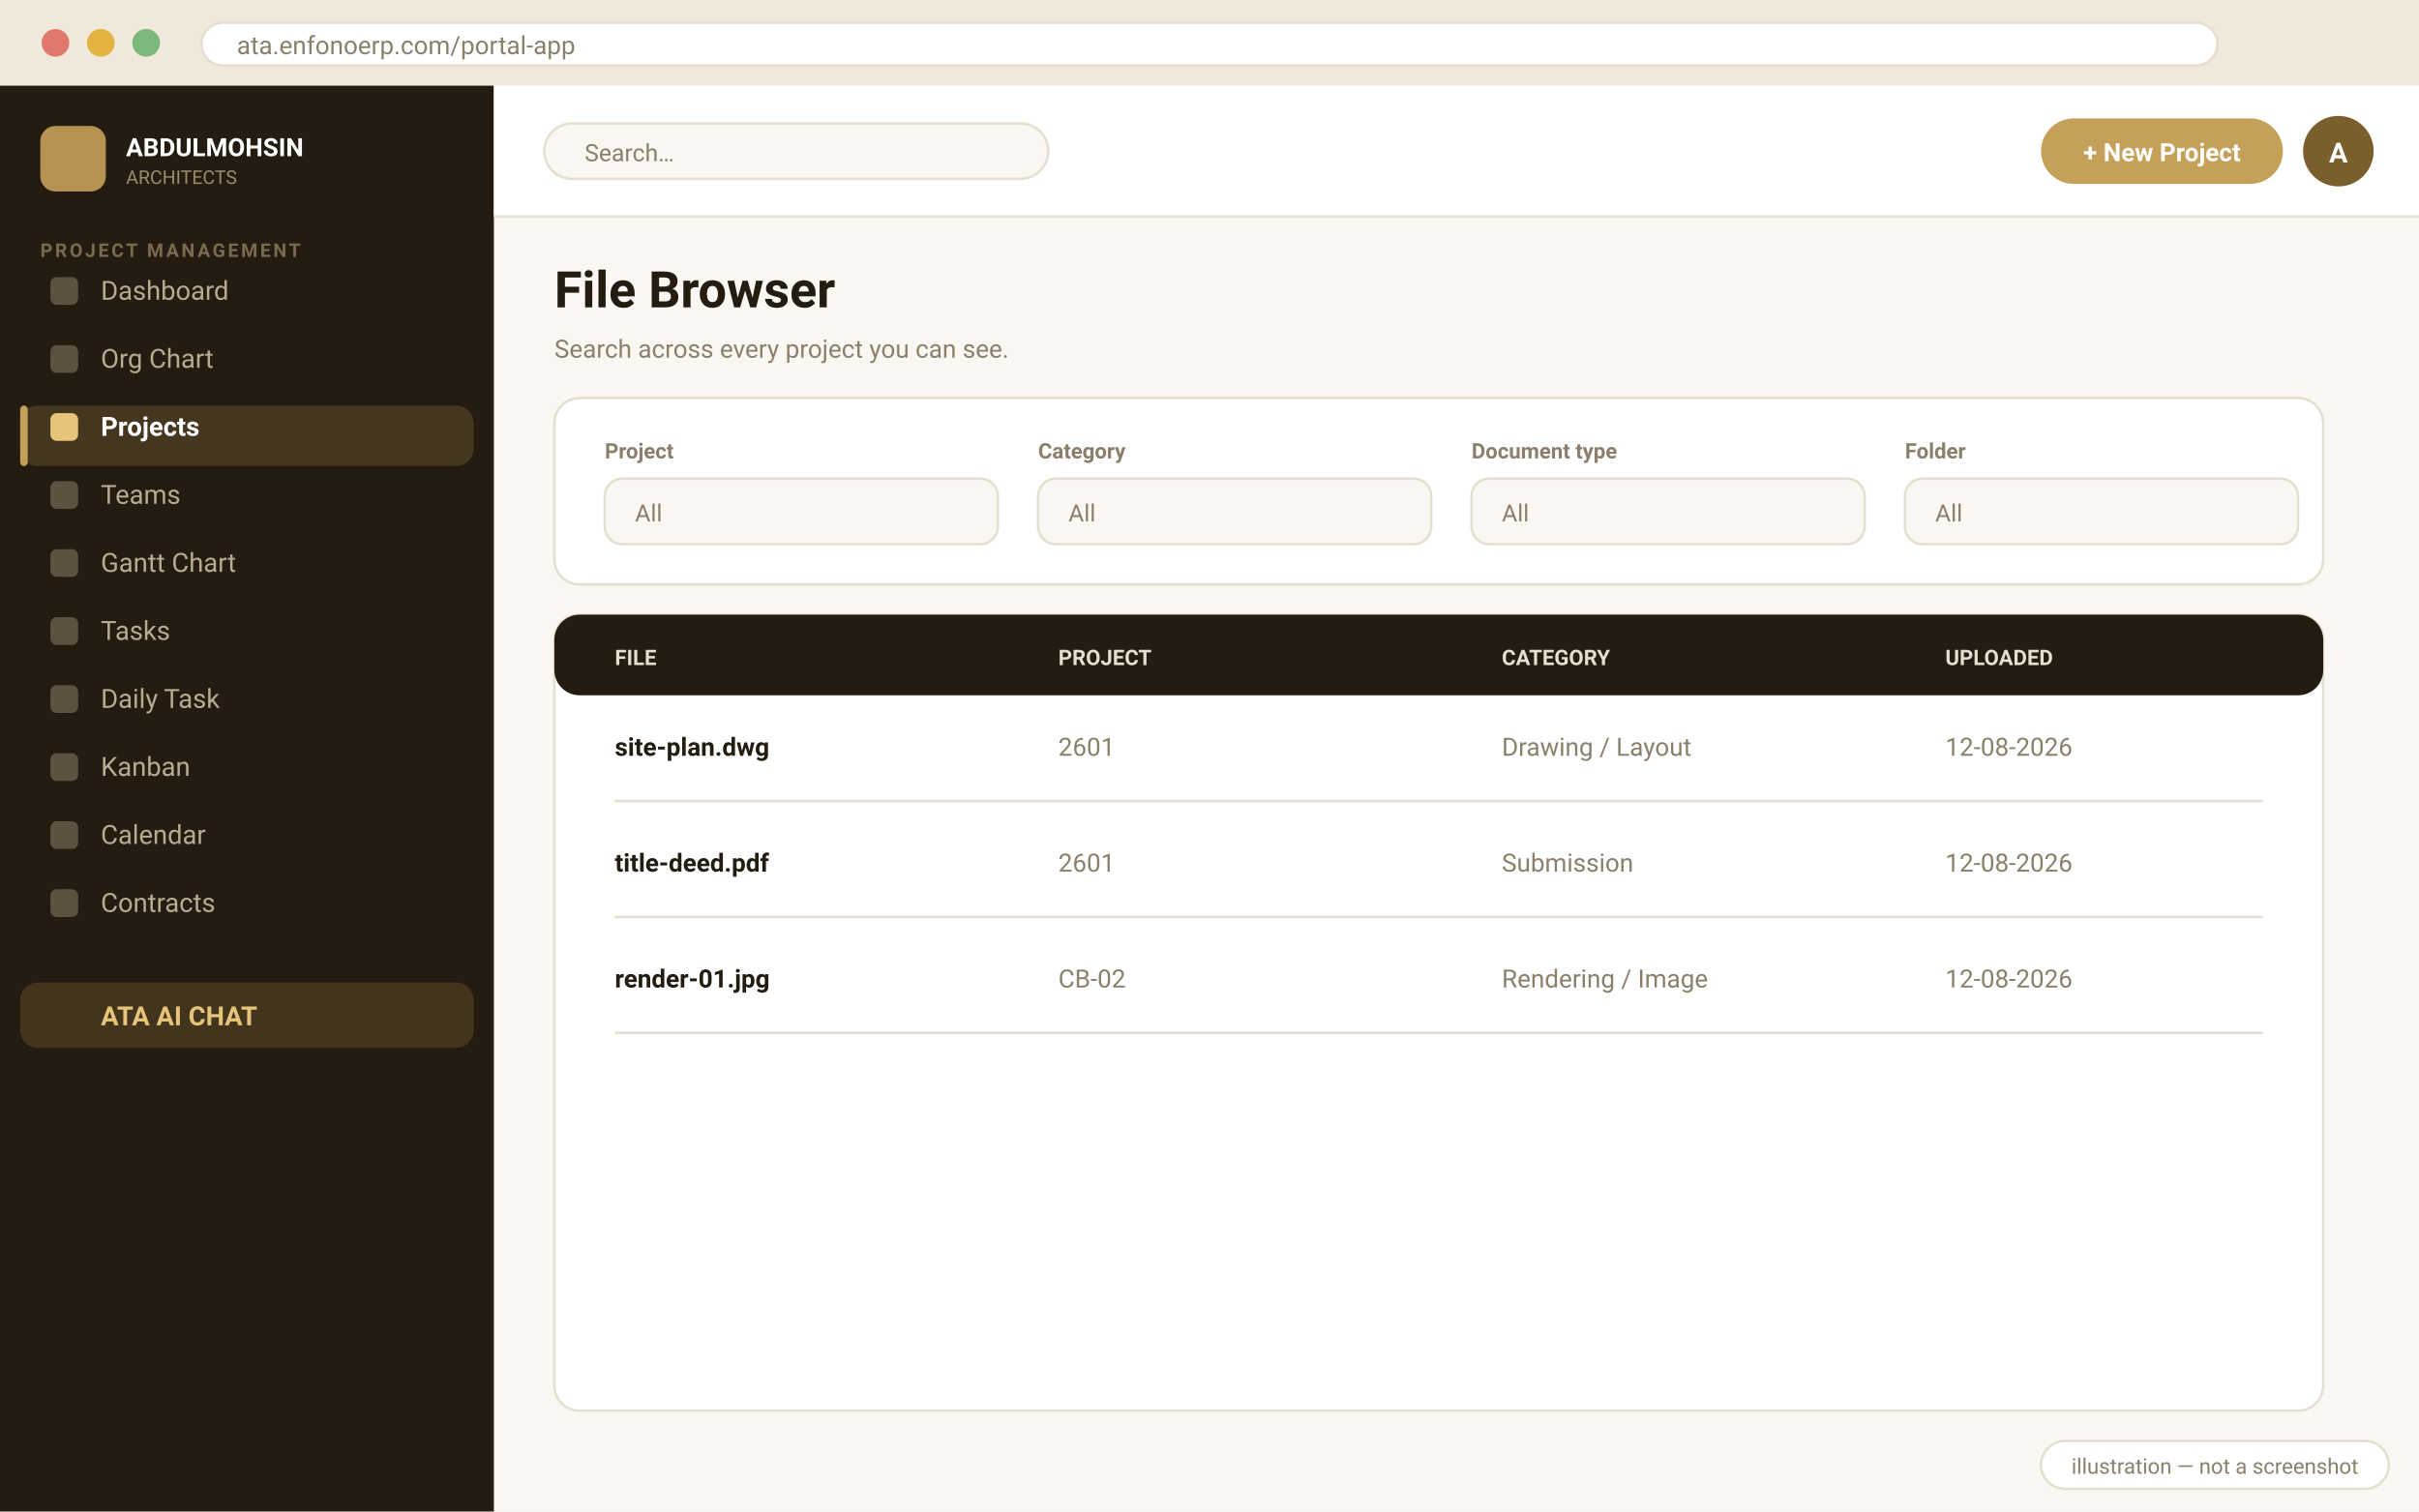
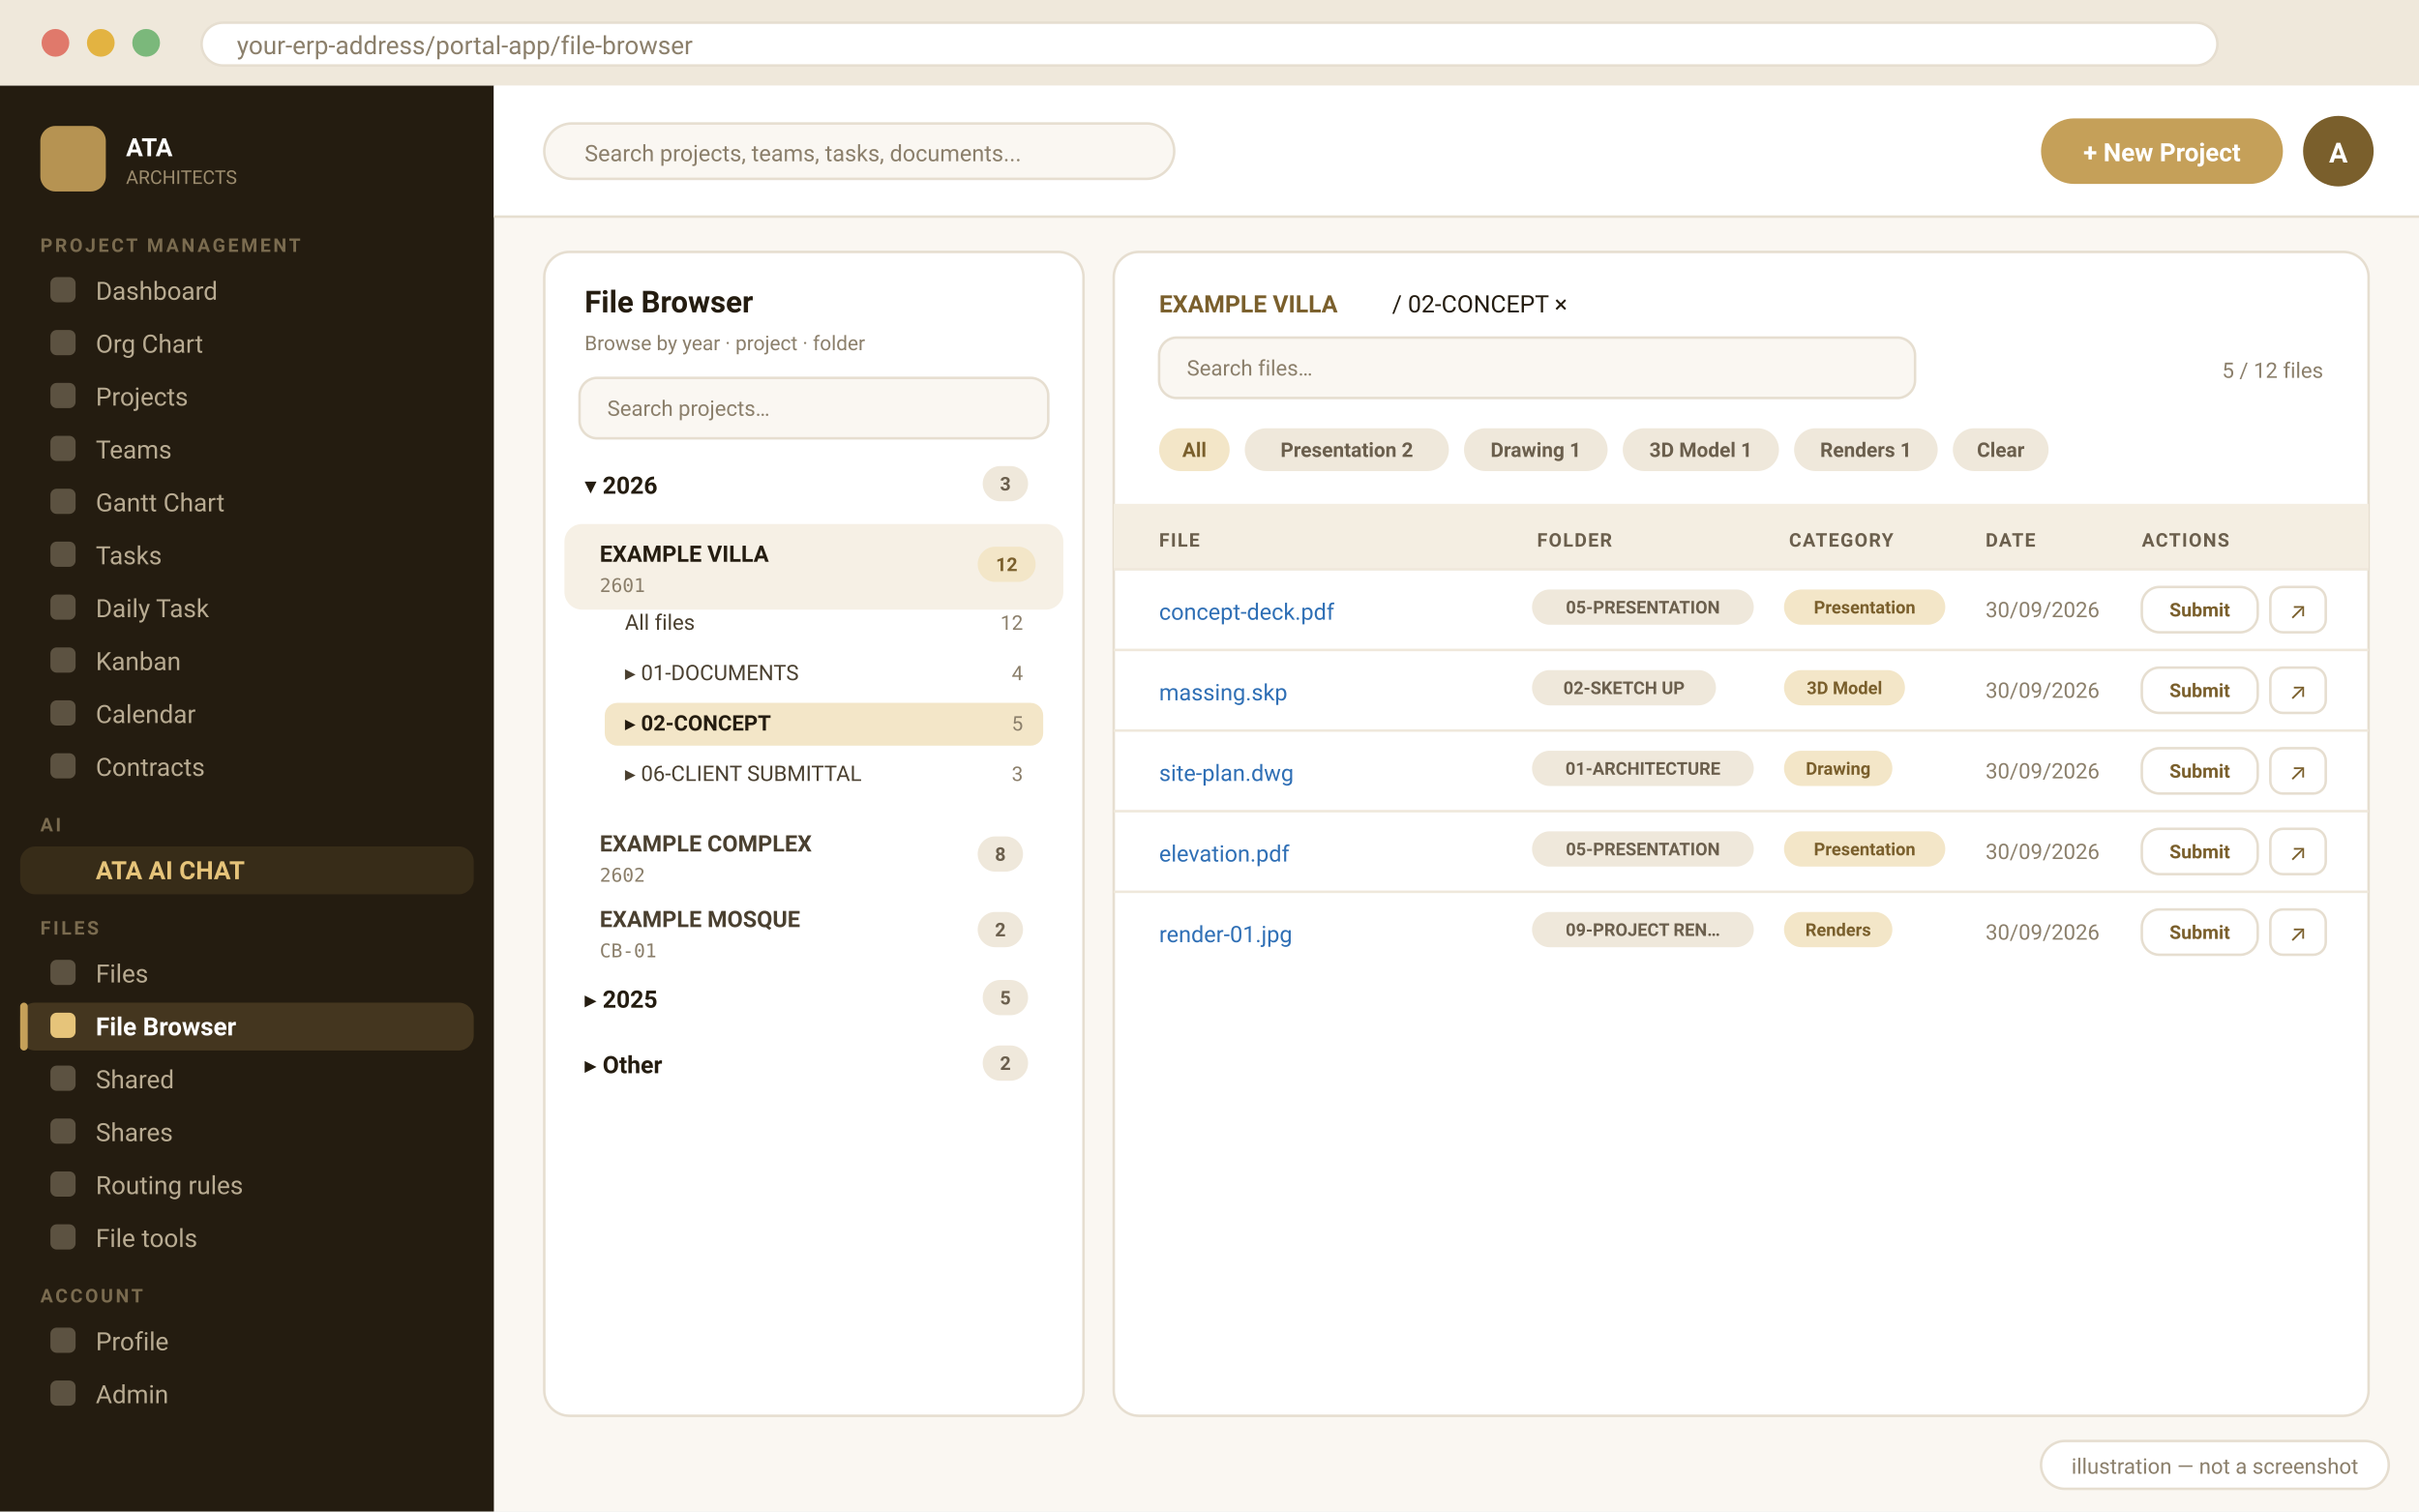
<svg xmlns="http://www.w3.org/2000/svg" viewBox="0 0 960 600" width="960" height="600" role="img" aria-label="File Browser">
  <defs>
    <style>
  .t{font-family:-apple-system,BlinkMacSystemFont,'Segoe UI',Roboto,Arial,sans-serif}
-   .h{font-weight:700} .m{fill:#8b7f6b} .i{fill:#241c10}
+   .h{font-weight:700} .mo{font-family:ui-monospace,Menlo,Consolas,monospace}
</style>
  </defs>
-   <rect width="960" height="600" fill="#faf7f2" />
+   <rect x="0" y="0" width="960" height="600" fill="#faf7f2" />
  <rect x="0" y="0" width="960" height="34" fill="#efe8db" />
  <circle cx="22" cy="17" r="5.5" fill="#e0796b" />
  <circle cx="40" cy="17" r="5.5" fill="#e3b341" />
  <circle cx="58" cy="17" r="5.5" fill="#7bb87b" />
  <rect x="80" y="9" width="800" height="17" rx="8.5" fill="#fff" stroke="#e6ded0" />
-   <text x="94" y="21.5" class="t m" font-size="10">ata.enfonoerp.com/portal-app</text>
+   <text x="94" y="21.5" class="t" font-size="10" fill="#8b7f6b">your-erp-address/portal-app/file-browser</text>
  <rect x="0" y="34" width="196" height="566" fill="#241c10" />
  <rect x="16" y="50" width="26" height="26" rx="6" fill="#c5a059" opacity=".9" />
-   <text x="50" y="62" class="t h" font-size="10" fill="#fff">ABDULMOHSIN</text>
+   <text x="50" y="62" class="t h" font-size="10" fill="#fff">ATA</text>
  <text x="50" y="73" class="t" font-size="7.5" fill="#9c8c6e">ARCHITECTS</text>
-   <text x="16" y="102" class="t h" font-size="7.5" fill="#7a6b4f" letter-spacing="1">PROJECT MANAGEMENT</text>
-   <rect x="20" y="110" width="11" height="11" rx="2.5" fill="#5c5241" />
-   <text x="40" y="119" class="t" font-size="10.5" fill="#b8ab92" font-weight="400">Dashboard</text>
-   <rect x="20" y="137" width="11" height="11" rx="2.5" fill="#5c5241" />
-   <text x="40" y="146" class="t" font-size="10.5" fill="#b8ab92" font-weight="400">Org Chart</text>
-   <rect x="8" y="161" width="180" height="24" rx="7" fill="#c5a059" opacity=".2" />
-   <rect x="8" y="161" width="3" height="24" rx="1.5" fill="#c5a059" />
-   <rect x="20" y="164" width="11" height="11" rx="2.5" fill="#e6c47a" />
-   <text x="40" y="173" class="t" font-size="10.5" fill="#fff" font-weight="600">Projects</text>
-   <rect x="20" y="191" width="11" height="11" rx="2.5" fill="#5c5241" />
-   <text x="40" y="200" class="t" font-size="10.5" fill="#b8ab92" font-weight="400">Teams</text>
-   <rect x="20" y="218" width="11" height="11" rx="2.5" fill="#5c5241" />
-   <text x="40" y="227" class="t" font-size="10.5" fill="#b8ab92" font-weight="400">Gantt Chart</text>
-   <rect x="20" y="245" width="11" height="11" rx="2.5" fill="#5c5241" />
-   <text x="40" y="254" class="t" font-size="10.5" fill="#b8ab92" font-weight="400">Tasks</text>
-   <rect x="20" y="272" width="11" height="11" rx="2.5" fill="#5c5241" />
-   <text x="40" y="281" class="t" font-size="10.5" fill="#b8ab92" font-weight="400">Daily Task</text>
-   <rect x="20" y="299" width="11" height="11" rx="2.5" fill="#5c5241" />
-   <text x="40" y="308" class="t" font-size="10.5" fill="#b8ab92" font-weight="400">Kanban</text>
-   <rect x="20" y="326" width="11" height="11" rx="2.5" fill="#5c5241" />
-   <text x="40" y="335" class="t" font-size="10.5" fill="#b8ab92" font-weight="400">Calendar</text>
-   <rect x="20" y="353" width="11" height="11" rx="2.5" fill="#5c5241" />
-   <text x="40" y="362" class="t" font-size="10.5" fill="#b8ab92" font-weight="400">Contracts</text>
-   <rect x="8" y="390" width="180" height="26" rx="7" fill="#c5a059" opacity=".18" />
-   <text x="40" y="407" class="t h" font-size="10.5" fill="#e6c47a">ATA AI CHAT</text>
+   <text x="16" y="100" class="t h" font-size="7.5" fill="#7a6b4f" letter-spacing="1">PROJECT MANAGEMENT</text>
+   <rect x="20" y="110" width="10" height="10" rx="2.5" fill="#5c5241" />
+   <text x="38" y="119" class="t" font-size="10" fill="#b8ab92" font-weight="400">Dashboard</text>
+   <rect x="20" y="131" width="10" height="10" rx="2.5" fill="#5c5241" />
+   <text x="38" y="140" class="t" font-size="10" fill="#b8ab92" font-weight="400">Org Chart</text>
+   <rect x="20" y="152" width="10" height="10" rx="2.5" fill="#5c5241" />
+   <text x="38" y="161" class="t" font-size="10" fill="#b8ab92" font-weight="400">Projects</text>
+   <rect x="20" y="173" width="10" height="10" rx="2.5" fill="#5c5241" />
+   <text x="38" y="182" class="t" font-size="10" fill="#b8ab92" font-weight="400">Teams</text>
+   <rect x="20" y="194" width="10" height="10" rx="2.5" fill="#5c5241" />
+   <text x="38" y="203" class="t" font-size="10" fill="#b8ab92" font-weight="400">Gantt Chart</text>
+   <rect x="20" y="215" width="10" height="10" rx="2.5" fill="#5c5241" />
+   <text x="38" y="224" class="t" font-size="10" fill="#b8ab92" font-weight="400">Tasks</text>
+   <rect x="20" y="236" width="10" height="10" rx="2.5" fill="#5c5241" />
+   <text x="38" y="245" class="t" font-size="10" fill="#b8ab92" font-weight="400">Daily Task</text>
+   <rect x="20" y="257" width="10" height="10" rx="2.5" fill="#5c5241" />
+   <text x="38" y="266" class="t" font-size="10" fill="#b8ab92" font-weight="400">Kanban</text>
+   <rect x="20" y="278" width="10" height="10" rx="2.5" fill="#5c5241" />
+   <text x="38" y="287" class="t" font-size="10" fill="#b8ab92" font-weight="400">Calendar</text>
+   <rect x="20" y="299" width="10" height="10" rx="2.5" fill="#5c5241" />
+   <text x="38" y="308" class="t" font-size="10" fill="#b8ab92" font-weight="400">Contracts</text>
+   <text x="16" y="330" class="t h" font-size="7.5" fill="#7a6b4f" letter-spacing="1">AI</text>
+   <rect x="8" y="336" width="180" height="19" rx="6" fill="#c5a059" opacity=".12" />
+   <text x="38" y="349" class="t h" font-size="10" fill="#e6c47a">ATA AI CHAT</text>
+   <text x="16" y="371" class="t h" font-size="7.5" fill="#7a6b4f" letter-spacing="1">FILES</text>
+   <rect x="20" y="381" width="10" height="10" rx="2.5" fill="#5c5241" />
+   <text x="38" y="390" class="t" font-size="10" fill="#b8ab92" font-weight="400">Files</text>
+   <rect x="8" y="398" width="180" height="19" rx="6" fill="#c5a059" opacity=".2" />
+   <rect x="8" y="398" width="3" height="19" rx="1.5" fill="#c5a059" />
+   <rect x="20" y="402" width="10" height="10" rx="2.5" fill="#e6c47a" />
+   <text x="38" y="411" class="t" font-size="10" fill="#fff" font-weight="600">File Browser</text>
+   <rect x="20" y="423" width="10" height="10" rx="2.5" fill="#5c5241" />
+   <text x="38" y="432" class="t" font-size="10" fill="#b8ab92" font-weight="400">Shared</text>
+   <rect x="20" y="444" width="10" height="10" rx="2.5" fill="#5c5241" />
+   <text x="38" y="453" class="t" font-size="10" fill="#b8ab92" font-weight="400">Shares</text>
+   <rect x="20" y="465" width="10" height="10" rx="2.5" fill="#5c5241" />
+   <text x="38" y="474" class="t" font-size="10" fill="#b8ab92" font-weight="400">Routing rules</text>
+   <rect x="20" y="486" width="10" height="10" rx="2.5" fill="#5c5241" />
+   <text x="38" y="495" class="t" font-size="10" fill="#b8ab92" font-weight="400">File tools</text>
+   <text x="16" y="517" class="t h" font-size="7.5" fill="#7a6b4f" letter-spacing="1">ACCOUNT</text>
+   <rect x="20" y="527" width="10" height="10" rx="2.5" fill="#5c5241" />
+   <text x="38" y="536" class="t" font-size="10" fill="#b8ab92" font-weight="400">Profile</text>
+   <rect x="20" y="548" width="10" height="10" rx="2.5" fill="#5c5241" />
+   <text x="38" y="557" class="t" font-size="10" fill="#b8ab92" font-weight="400">Admin</text>
  <rect x="196" y="34" width="764" height="52" fill="#fff" />
-   <line x1="196" y1="86" x2="960" y2="86" stroke="#e6ded0" />
-   <rect x="216" y="49" width="200" height="22" rx="11" fill="#faf7f2" stroke="#e6ded0" />
-   <text x="232" y="64" class="t m" font-size="9.5">Search…</text>
+   <line x1="196" y1="86" x2="960" y2="86" stroke="#e6ded0" stroke-width="1" />
+   <rect x="216" y="49" width="250" height="22" rx="11" fill="#faf7f2" stroke="#e6ded0" />
+   <text x="232" y="64" class="t" font-size="9" fill="#8b7f6b">Search projects, teams, tasks, documents...</text>
  <rect x="810" y="47" width="96" height="26" rx="13" fill="#c5a059" />
  <text x="858" y="64" class="t h" font-size="10" fill="#fff" text-anchor="middle">+ New Project</text>
  <circle cx="928" cy="60" r="14" fill="#7a5f2c" />
  <text x="928" y="64.5" class="t h" font-size="11" fill="#fff" text-anchor="middle">A</text>
-   <text x="220" y="122" class="t h" font-size="20" fill="#241c10" text-anchor="start">File Browser</text>
-   <text x="220" y="142" class="t " font-size="10" fill="#8b7f6b" text-anchor="start">Search across every project you can see.</text>
-   <rect x="220" y="158" width="702" height="74" rx="10" fill="#ffffff" stroke="#e6ded0" />
-   <text x="240" y="182" class="t h" font-size="8.5" fill="#8b7f6b" text-anchor="start">Project</text>
-   <rect x="240" y="190" width="156" height="26" rx="7" fill="#faf7f2" stroke="#e6ded0" />
-   <text x="252" y="207" class="t " font-size="9.5" fill="#8b7f6b" text-anchor="start">All</text>
-   <text x="412" y="182" class="t h" font-size="8.5" fill="#8b7f6b" text-anchor="start">Category</text>
-   <rect x="412" y="190" width="156" height="26" rx="7" fill="#faf7f2" stroke="#e6ded0" />
-   <text x="424" y="207" class="t " font-size="9.5" fill="#8b7f6b" text-anchor="start">All</text>
-   <text x="584" y="182" class="t h" font-size="8.5" fill="#8b7f6b" text-anchor="start">Document type</text>
-   <rect x="584" y="190" width="156" height="26" rx="7" fill="#faf7f2" stroke="#e6ded0" />
-   <text x="596" y="207" class="t " font-size="9.5" fill="#8b7f6b" text-anchor="start">All</text>
-   <text x="756" y="182" class="t h" font-size="8.5" fill="#8b7f6b" text-anchor="start">Folder</text>
-   <rect x="756" y="190" width="156" height="26" rx="7" fill="#faf7f2" stroke="#e6ded0" />
-   <text x="768" y="207" class="t " font-size="9.5" fill="#8b7f6b" text-anchor="start">All</text>
-   <rect x="220" y="244" width="702" height="316" rx="10" fill="#ffffff" stroke="#e6ded0" />
-   <rect x="220" y="244" width="702" height="32" rx="10" fill="#241c10" />
-   <text x="244" y="264" class="t h" font-size="8.5" fill="#e6ded0" text-anchor="start">FILE</text>
-   <text x="420" y="264" class="t h" font-size="8.5" fill="#e6ded0" text-anchor="start">PROJECT</text>
-   <text x="596" y="264" class="t h" font-size="8.5" fill="#e6ded0" text-anchor="start">CATEGORY</text>
-   <text x="772" y="264" class="t h" font-size="8.5" fill="#e6ded0" text-anchor="start">UPLOADED</text>
-   <text x="244" y="300" class="t h" font-size="10" fill="#241c10" text-anchor="start">site-plan.dwg</text>
-   <text x="420" y="300" class="t " font-size="10" fill="#8b7f6b" text-anchor="start">2601</text>
-   <text x="596" y="300" class="t " font-size="10" fill="#8b7f6b" text-anchor="start">Drawing / Layout</text>
-   <text x="772" y="300" class="t " font-size="10" fill="#8b7f6b" text-anchor="start">12-08-2026</text>
-   <line x1="244" y1="318" x2="898" y2="318" stroke="#e6ded0" />
-   <text x="244" y="346" class="t h" font-size="10" fill="#241c10" text-anchor="start">title-deed.pdf</text>
-   <text x="420" y="346" class="t " font-size="10" fill="#8b7f6b" text-anchor="start">2601</text>
-   <text x="596" y="346" class="t " font-size="10" fill="#8b7f6b" text-anchor="start">Submission</text>
-   <text x="772" y="346" class="t " font-size="10" fill="#8b7f6b" text-anchor="start">12-08-2026</text>
-   <line x1="244" y1="364" x2="898" y2="364" stroke="#e6ded0" />
-   <text x="244" y="392" class="t h" font-size="10" fill="#241c10" text-anchor="start">render-01.jpg</text>
-   <text x="420" y="392" class="t " font-size="10" fill="#8b7f6b" text-anchor="start">CB-02</text>
-   <text x="596" y="392" class="t " font-size="10" fill="#8b7f6b" text-anchor="start">Rendering / Image</text>
-   <text x="772" y="392" class="t " font-size="10" fill="#8b7f6b" text-anchor="start">12-08-2026</text>
-   <line x1="244" y1="410" x2="898" y2="410" stroke="#e6ded0" />
+   <rect x="216" y="100" width="214" height="462" rx="10" fill="#ffffff" stroke="#e6ded0" />
+   <text x="232" y="124" class="t h" font-size="12" fill="#241c10">File Browser</text>
+   <text x="232" y="139" class="t" font-size="8" fill="#8b7f6b">Browse by year · project · folder</text>
+   <rect x="230" y="150" width="186" height="24" rx="7" fill="#faf7f2" stroke="#e6ded0" />
+   <text x="241" y="165.06" class="t" font-size="8.5" fill="#8b7f6b">Search projects…</text>
+   <text x="232" y="196" class="t h" font-size="9.5" fill="#241c10">▾  2026</text>
+   <rect x="390" y="185" width="18" height="14" rx="7.0" fill="#efe8db" />
+   <text x="399.0" y="194.7" class="t h" font-size="7.5" fill="#6b5f4d" text-anchor="middle">3</text>
+   <rect x="224" y="208" width="198" height="34" rx="7" fill="#c5a059" opacity=".16" />
+   <text x="238" y="223" class="t h" font-size="9" fill="#241c10">EXAMPLE VILLA</text>
+   <text x="238" y="235" class="t mo" font-size="7.5" fill="#8b7f6b">2601</text>
+   <rect x="388" y="217" width="23" height="14" rx="7.0" fill="#f3e6c8" />
+   <text x="399.5" y="226.7" class="t h" font-size="7.5" fill="#7a5f2c" text-anchor="middle">12</text>
+   <text x="248" y="250" class="t" font-size="8.5" fill="#4a4030">All files</text>
+   <text x="406" y="250" class="t" font-size="8" fill="#8b7f6b" text-anchor="end">12</text>
+   <text x="248" y="270" class="t" font-size="8.5" fill="#4a4030">▸ 01-DOCUMENTS</text>
+   <text x="406" y="270" class="t" font-size="8" fill="#8b7f6b" text-anchor="end">4</text>
+   <rect x="240" y="279" width="174" height="17" rx="5" fill="#f3e6c8" />
+   <text x="248" y="290" class="t h" font-size="8.5" fill="#241c10">▸ 02-CONCEPT</text>
+   <text x="406" y="290" class="t" font-size="8" fill="#8b7f6b" text-anchor="end">5</text>
+   <text x="248" y="310" class="t" font-size="8.5" fill="#4a4030">▸ 06-CLIENT SUBMITTAL</text>
+   <text x="406" y="310" class="t" font-size="8" fill="#8b7f6b" text-anchor="end">3</text>
+   <text x="238" y="338" class="t h" font-size="9" fill="#4a4030">EXAMPLE COMPLEX</text>
+   <text x="238" y="350" class="t mo" font-size="7.5" fill="#8b7f6b">2602</text>
+   <rect x="388" y="332" width="18" height="14" rx="7.0" fill="#efe8db" />
+   <text x="397.0" y="341.7" class="t h" font-size="7.5" fill="#6b5f4d" text-anchor="middle">8</text>
+   <text x="238" y="368" class="t h" font-size="9" fill="#4a4030">EXAMPLE MOSQUE</text>
+   <text x="238" y="380" class="t mo" font-size="7.5" fill="#8b7f6b">CB-01</text>
+   <rect x="388" y="362" width="18" height="14" rx="7.0" fill="#efe8db" />
+   <text x="397.0" y="371.7" class="t h" font-size="7.5" fill="#6b5f4d" text-anchor="middle">2</text>
+   <text x="232" y="400" class="t h" font-size="9.5" fill="#241c10">▸  2025</text>
+   <rect x="390" y="389" width="18" height="14" rx="7.0" fill="#efe8db" />
+   <text x="399.0" y="398.7" class="t h" font-size="7.5" fill="#6b5f4d" text-anchor="middle">5</text>
+   <text x="232" y="426" class="t h" font-size="9.5" fill="#241c10">▸  Other</text>
+   <rect x="390" y="415" width="18" height="14" rx="7.0" fill="#efe8db" />
+   <text x="399.0" y="424.7" class="t h" font-size="7.5" fill="#6b5f4d" text-anchor="middle">2</text>
+   <rect x="442" y="100" width="498" height="462" rx="10" fill="#ffffff" stroke="#e6ded0" />
+   <text x="460" y="124" class="t h" font-size="9.5" fill="#7a5f2c">EXAMPLE VILLA</text>
+   <text x="552.45" y="124" class="t" font-size="9.5" fill="#241c10">/  02-CONCEPT  ×</text>
+   <rect x="460" y="134" width="300" height="24" rx="7" fill="#faf7f2" stroke="#e6ded0" />
+   <text x="471" y="149.06" class="t" font-size="8.5" fill="#8b7f6b">Search files…</text>
+   <text x="922" y="150" class="t" font-size="8.5" fill="#8b7f6b" text-anchor="end">5 / 12 files</text>
+   <rect x="460" y="170" width="28" height="17" rx="8.5" fill="#f3e6c8" />
+   <text x="474.0" y="181.38" class="t h" font-size="8" fill="#7a5f2c" text-anchor="middle">All</text>
+   <rect x="494" y="170" width="81" height="17" rx="8.5" fill="#efe8db" />
+   <text x="534.5" y="181.38" class="t h" font-size="8" fill="#6b5f4d" text-anchor="middle">Presentation 2</text>
+   <rect x="581" y="170" width="57" height="17" rx="8.5" fill="#efe8db" />
+   <text x="609.5" y="181.38" class="t h" font-size="8" fill="#6b5f4d" text-anchor="middle">Drawing 1</text>
+   <rect x="644" y="170" width="62" height="17" rx="8.5" fill="#efe8db" />
+   <text x="675.0" y="181.38" class="t h" font-size="8" fill="#6b5f4d" text-anchor="middle">3D Model 1</text>
+   <rect x="712" y="170" width="57" height="17" rx="8.5" fill="#efe8db" />
+   <text x="740.5" y="181.38" class="t h" font-size="8" fill="#6b5f4d" text-anchor="middle">Renders 1</text>
+   <rect x="775" y="170" width="38" height="17" rx="8.5" fill="#efe8db" />
+   <text x="794.0" y="181.38" class="t h" font-size="8" fill="#6b5f4d" text-anchor="middle">Clear</text>
+   <rect x="442" y="200" width="498" height="26" fill="#f4eee2" />
+   <text x="460" y="217" class="t h" font-size="7.5" fill="#6b5f4d" letter-spacing=".5">FILE</text>
+   <text x="610" y="217" class="t h" font-size="7.5" fill="#6b5f4d" letter-spacing=".5">FOLDER</text>
+   <text x="710" y="217" class="t h" font-size="7.5" fill="#6b5f4d" letter-spacing=".5">CATEGORY</text>
+   <text x="788" y="217" class="t h" font-size="7.5" fill="#6b5f4d" letter-spacing=".5">DATE</text>
+   <text x="850" y="217" class="t h" font-size="7.5" fill="#6b5f4d" letter-spacing=".5">ACTIONS</text>
+   <line x1="442" y1="226" x2="940" y2="226" stroke="#efe8db" stroke-width="1" />
+   <text x="460" y="246" class="t" font-size="9" fill="#2f6fb5">concept-deck.pdf</text>
+   <rect x="608" y="234" width="88" height="14" rx="7.0" fill="#efe8db" />
+   <text x="652.0" y="243.52" class="t h" font-size="7" fill="#6b5f4d" text-anchor="middle">05-PRESENTATION</text>
+   <rect x="708" y="234" width="64" height="14" rx="7.0" fill="#f3e6c8" />
+   <text x="740.0" y="243.52" class="t h" font-size="7" fill="#7a5f2c" text-anchor="middle">Presentation</text>
+   <text x="788" y="245" class="t" font-size="8.5" fill="#8b7f6b">30/09/2026</text>
+   <rect x="850" y="233" width="46" height="18" rx="7" fill="#fff" stroke="#e6ded0" />
+   <text x="873.0" y="244.7" class="t h" font-size="7.5" fill="#7a5f2c" text-anchor="middle">Submit</text>
+   <rect x="901" y="233" width="22" height="18" rx="5" fill="#fff" stroke="#e6ded0" />
+   <text x="912" y="245.5" class="t" font-size="9" fill="#7a5f2c" text-anchor="middle">↗</text>
+   <line x1="442" y1="258" x2="940" y2="258" stroke="#efe8db" stroke-width="1" />
+   <text x="460" y="278" class="t" font-size="9" fill="#2f6fb5">massing.skp</text>
+   <rect x="608" y="266" width="73" height="14" rx="7.0" fill="#efe8db" />
+   <text x="644.5" y="275.52" class="t h" font-size="7" fill="#6b5f4d" text-anchor="middle">02-SKETCH UP</text>
+   <rect x="708" y="266" width="48" height="14" rx="7.0" fill="#f3e6c8" />
+   <text x="732.0" y="275.52" class="t h" font-size="7" fill="#7a5f2c" text-anchor="middle">3D Model</text>
+   <text x="788" y="277" class="t" font-size="8.5" fill="#8b7f6b">30/09/2026</text>
+   <rect x="850" y="265" width="46" height="18" rx="7" fill="#fff" stroke="#e6ded0" />
+   <text x="873.0" y="276.7" class="t h" font-size="7.5" fill="#7a5f2c" text-anchor="middle">Submit</text>
+   <rect x="901" y="265" width="22" height="18" rx="5" fill="#fff" stroke="#e6ded0" />
+   <text x="912" y="277.5" class="t" font-size="9" fill="#7a5f2c" text-anchor="middle">↗</text>
+   <line x1="442" y1="290" x2="940" y2="290" stroke="#efe8db" stroke-width="1" />
+   <text x="460" y="310" class="t" font-size="9" fill="#2f6fb5">site-plan.dwg</text>
+   <rect x="608" y="298" width="88" height="14" rx="7.0" fill="#efe8db" />
+   <text x="652.0" y="307.52" class="t h" font-size="7" fill="#6b5f4d" text-anchor="middle">01-ARCHITECTURE</text>
+   <rect x="708" y="298" width="43" height="14" rx="7.0" fill="#f3e6c8" />
+   <text x="729.5" y="307.52" class="t h" font-size="7" fill="#7a5f2c" text-anchor="middle">Drawing</text>
+   <text x="788" y="309" class="t" font-size="8.5" fill="#8b7f6b">30/09/2026</text>
+   <rect x="850" y="297" width="46" height="18" rx="7" fill="#fff" stroke="#e6ded0" />
+   <text x="873.0" y="308.7" class="t h" font-size="7.5" fill="#7a5f2c" text-anchor="middle">Submit</text>
+   <rect x="901" y="297" width="22" height="18" rx="5" fill="#fff" stroke="#e6ded0" />
+   <text x="912" y="309.5" class="t" font-size="9" fill="#7a5f2c" text-anchor="middle">↗</text>
+   <line x1="442" y1="322" x2="940" y2="322" stroke="#efe8db" stroke-width="1" />
+   <text x="460" y="342" class="t" font-size="9" fill="#2f6fb5">elevation.pdf</text>
+   <rect x="608" y="330" width="88" height="14" rx="7.0" fill="#efe8db" />
+   <text x="652.0" y="339.52" class="t h" font-size="7" fill="#6b5f4d" text-anchor="middle">05-PRESENTATION</text>
+   <rect x="708" y="330" width="64" height="14" rx="7.0" fill="#f3e6c8" />
+   <text x="740.0" y="339.52" class="t h" font-size="7" fill="#7a5f2c" text-anchor="middle">Presentation</text>
+   <text x="788" y="341" class="t" font-size="8.5" fill="#8b7f6b">30/09/2026</text>
+   <rect x="850" y="329" width="46" height="18" rx="7" fill="#fff" stroke="#e6ded0" />
+   <text x="873.0" y="340.7" class="t h" font-size="7.5" fill="#7a5f2c" text-anchor="middle">Submit</text>
+   <rect x="901" y="329" width="22" height="18" rx="5" fill="#fff" stroke="#e6ded0" />
+   <text x="912" y="341.5" class="t" font-size="9" fill="#7a5f2c" text-anchor="middle">↗</text>
+   <line x1="442" y1="354" x2="940" y2="354" stroke="#efe8db" stroke-width="1" />
+   <text x="460" y="374" class="t" font-size="9" fill="#2f6fb5">render-01.jpg</text>
+   <rect x="608" y="362" width="88" height="14" rx="7.0" fill="#efe8db" />
+   <text x="652.0" y="371.52" class="t h" font-size="7" fill="#6b5f4d" text-anchor="middle">09-PROJECT REN…</text>
+   <rect x="708" y="362" width="43" height="14" rx="7.0" fill="#f3e6c8" />
+   <text x="729.5" y="371.52" class="t h" font-size="7" fill="#7a5f2c" text-anchor="middle">Renders</text>
+   <text x="788" y="373" class="t" font-size="8.5" fill="#8b7f6b">30/09/2026</text>
+   <rect x="850" y="361" width="46" height="18" rx="7" fill="#fff" stroke="#e6ded0" />
+   <text x="873.0" y="372.7" class="t h" font-size="7.5" fill="#7a5f2c" text-anchor="middle">Submit</text>
+   <rect x="901" y="361" width="22" height="18" rx="5" fill="#fff" stroke="#e6ded0" />
+   <text x="912" y="373.5" class="t" font-size="9" fill="#7a5f2c" text-anchor="middle">↗</text>
  <rect x="810" y="572" width="138" height="19" rx="9.5" fill="#fff" stroke="#e6ded0" />
-   <text x="879" y="585" class="t m" font-size="8.5" text-anchor="middle">illustration — not a screenshot</text>
+   <text x="879" y="585" class="t" font-size="8.5" fill="#8b7f6b" text-anchor="middle">illustration — not a screenshot</text>
</svg>
